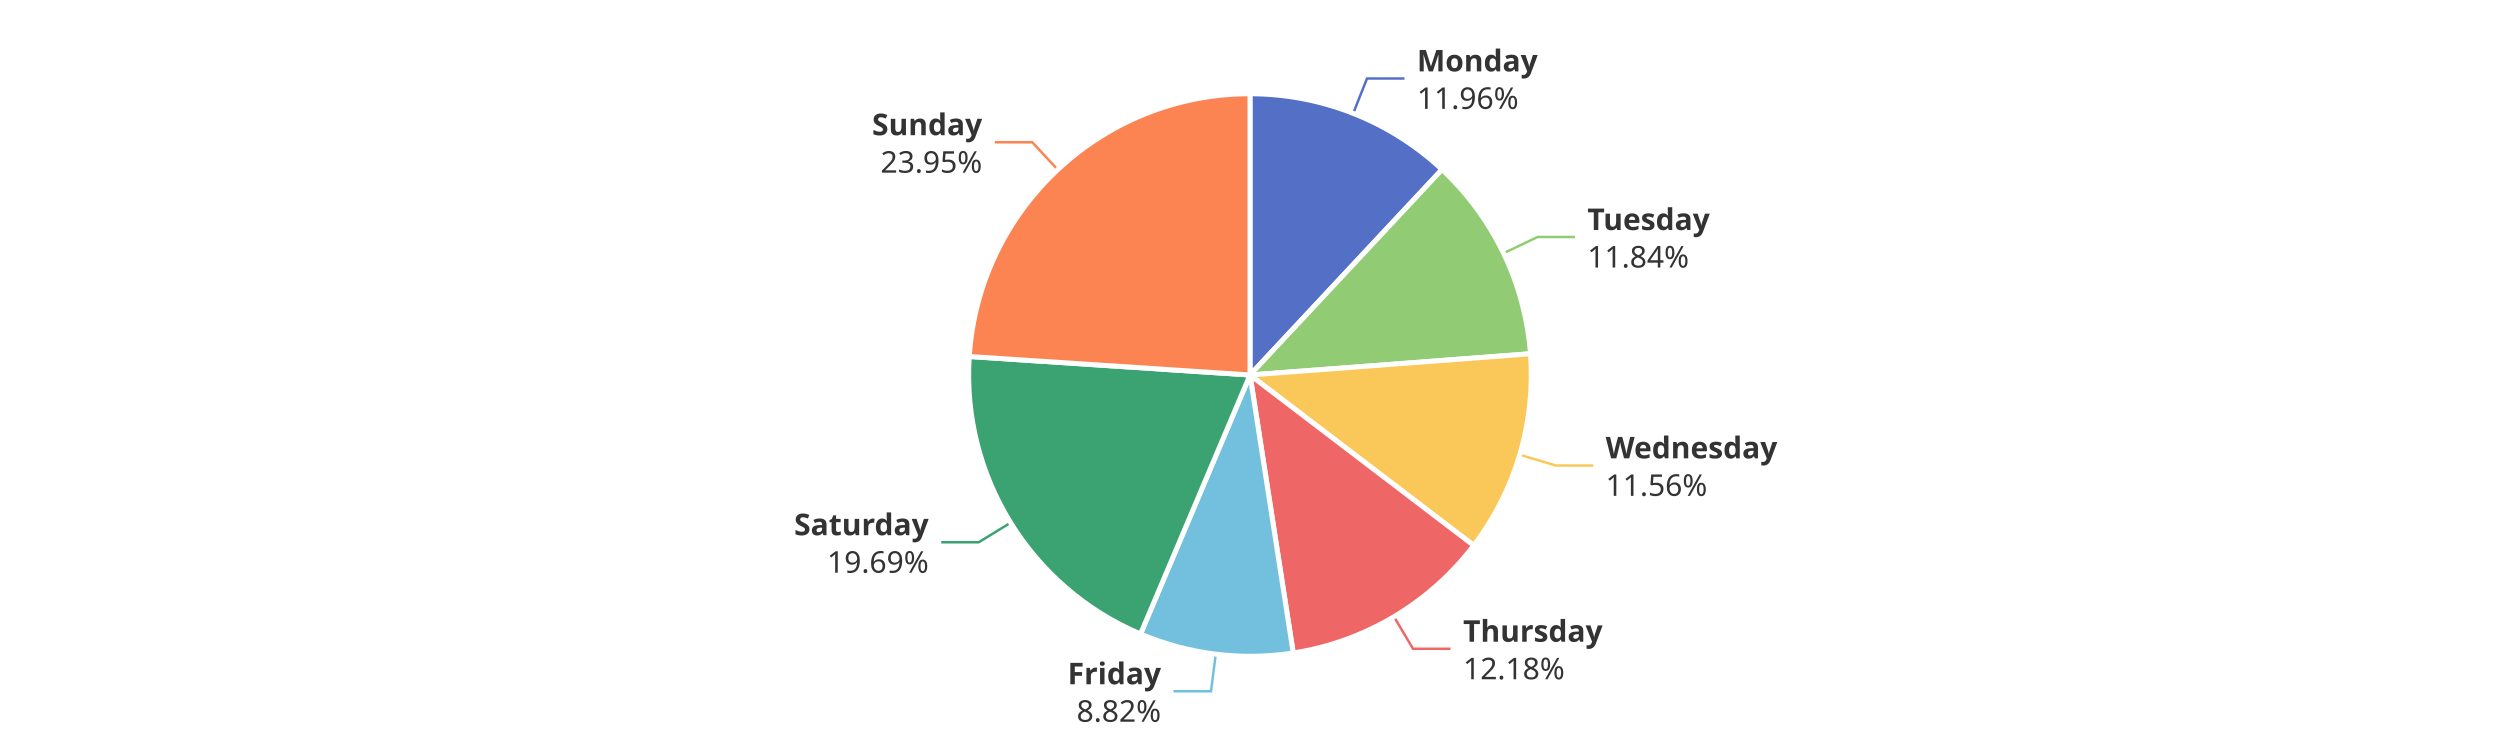
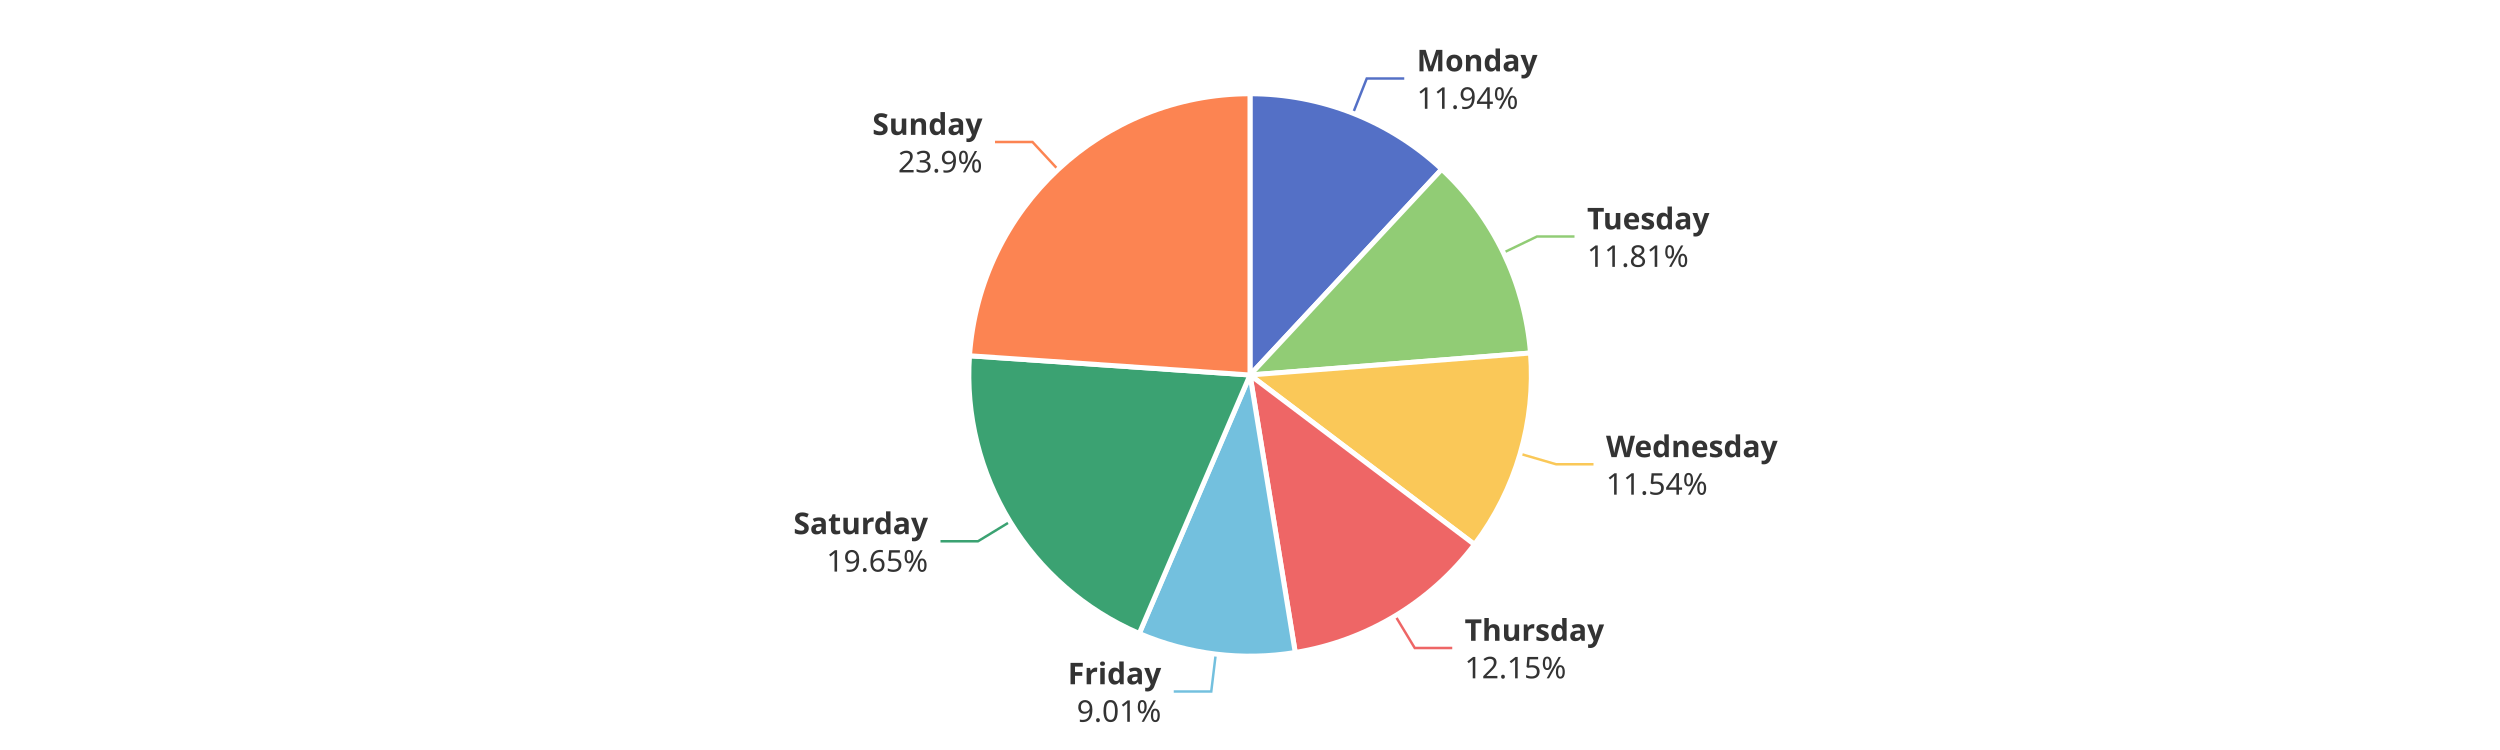
<svg xmlns="http://www.w3.org/2000/svg" width="1000" height="300" version="1.1" baseProfile="full" viewBox="0 0 1000 300">
  <rect width="1000" height="300" x="0" y="0" id="0" fill="#ffffff" />
-   <polyline points="541.3 45.3 546.8 31.4 561.8 31.4" fill="none" stroke="#5470c6" />
-   <polyline points="601.4 101.3 615 94.8 630 94.8" fill="none" stroke="#91cc75" />
-   <polyline points="607.9 181.9 622.3 186.2 637.3 186.2" fill="none" stroke="#fac858" />
-   <polyline points="557.6 246.7 565.2 259.5 580.2 259.5" fill="none" stroke="#ee6666" />
-   <polyline points="486.3 261.7 484.4 276.5 469.4 276.5" fill="none" stroke="#73c0de" />
-   <polyline points="404.2 209.1 391.5 216.9 376.5 216.9" fill="none" stroke="#3ba272" />
-   <polyline points="423.1 67.9 412.9 56.9 397.9 56.9" fill="none" stroke="#fc8452" />
-   <path d="M500 37.5A112.5 112.5 0 0 1 576.8 67.8L500 150Z" fill="#5470c6" stroke="#fff" stroke-width="2" stroke-linejoin="round" />
-   <path d="M576.8 67.8A112.5 112.5 0 0 1 612.2 141.5L500 150Z" fill="#91cc75" stroke="#fff" stroke-width="2" stroke-linejoin="round" />
-   <path d="M612.2 141.5A112.5 112.5 0 0 1 589.5 218.2L500 150Z" fill="#fac858" stroke="#fff" stroke-width="2" stroke-linejoin="round" />
-   <path d="M589.5 218.2A112.5 112.5 0 0 1 517.3 261.2L500 150Z" fill="#ee6666" stroke="#fff" stroke-width="2" stroke-linejoin="round" />
-   <path d="M517.3 261.2A112.5 112.5 0 0 1 456.2 253.6L500 150Z" fill="#73c0de" stroke="#fff" stroke-width="2" stroke-linejoin="round" />
-   <path d="M456.2 253.6A112.5 112.5 0 0 1 387.7 142.6L500 150Z" fill="#3ba272" stroke="#fff" stroke-width="2" stroke-linejoin="round" />
-   <path d="M387.7 142.6A112.5 112.5 0 0 1 500 37.5L500 150Z" fill="#fc8452" stroke="#fff" stroke-width="2" stroke-linejoin="round" />
-   <path d="M0 -15l42.8 0l0 30l-42.8 0Z" transform="translate(566.7869 31.3946)" fill="none" />
-   <text dominant-baseline="central" text-anchor="start" style="font-size:12px;font-family:sans-serif;font-weight:bold;" y="-7.5" transform="translate(566.7869 31.3946)" fill="#333" stroke="rgb(255,255,255)" stroke-width="2" paint-order="stroke" stroke-miterlimit="2">Monday</text>
-   <text dominant-baseline="central" text-anchor="start" style="font-size:12px;font-family:sans-serif;" y="7.5" transform="translate(566.7869 31.3946)" fill="#333" stroke="rgb(255,255,255)" stroke-width="2" paint-order="stroke" stroke-miterlimit="2">11.96%</text>
-   <path d="M0 -15l46.2 0l0 30l-46.2 0Z" transform="translate(634.9529 94.8449)" fill="none" />
-   <text dominant-baseline="central" text-anchor="start" style="font-size:12px;font-family:sans-serif;font-weight:bold;" y="-7.5" transform="translate(634.9529 94.8449)" fill="#333" stroke="rgb(255,255,255)" stroke-width="2" paint-order="stroke" stroke-miterlimit="2">Tuesday</text>
-   <text dominant-baseline="central" text-anchor="start" style="font-size:12px;font-family:sans-serif;" y="7.5" transform="translate(634.9529 94.8449)" fill="#333" stroke="rgb(255,255,255)" stroke-width="2" paint-order="stroke" stroke-miterlimit="2">11.84%</text>
-   <path d="M0 -15l63.6 0l0 30l-63.6 0Z" transform="translate(642.2571 186.1864)" fill="none" />
-   <text dominant-baseline="central" text-anchor="start" style="font-size:12px;font-family:sans-serif;font-weight:bold;" y="-7.5" transform="translate(642.2571 186.1864)" fill="#333" stroke="rgb(255,255,255)" stroke-width="2" paint-order="stroke" stroke-miterlimit="2">Wednesday</text>
-   <text dominant-baseline="central" text-anchor="start" style="font-size:12px;font-family:sans-serif;" y="7.5" transform="translate(642.2571 186.1864)" fill="#333" stroke="rgb(255,255,255)" stroke-width="2" paint-order="stroke" stroke-miterlimit="2">11.56%</text>
-   <path d="M0 -15l50.2 0l0 30l-50.2 0Z" transform="translate(585.2472 259.5402)" fill="none" />
-   <text dominant-baseline="central" text-anchor="start" style="font-size:12px;font-family:sans-serif;font-weight:bold;" y="-7.5" transform="translate(585.2472 259.5402)" fill="#333" stroke="rgb(255,255,255)" stroke-width="2" paint-order="stroke" stroke-miterlimit="2">Thursday</text>
-   <text dominant-baseline="central" text-anchor="start" style="font-size:12px;font-family:sans-serif;" y="7.5" transform="translate(585.2472 259.5402)" fill="#333" stroke="rgb(255,255,255)" stroke-width="2" paint-order="stroke" stroke-miterlimit="2">12.18%</text>
-   <path d="M-34.2 -15l34.2 0l0 30l-34.2 0Z" transform="translate(464.4175 276.5442)" fill="none" />
-   <text dominant-baseline="central" text-anchor="end" style="font-size:12px;font-family:sans-serif;font-weight:bold;" y="-7.5" transform="translate(464.4175 276.5442)" fill="#333" stroke="rgb(255,255,255)" stroke-width="2" paint-order="stroke" stroke-miterlimit="2">Friday</text>
-   <text dominant-baseline="central" text-anchor="end" style="font-size:12px;font-family:sans-serif;" y="7.5" transform="translate(464.4175 276.5442)" fill="#333" stroke="rgb(255,255,255)" stroke-width="2" paint-order="stroke" stroke-miterlimit="2">8.82%</text>
-   <path d="M-48.2 -15l48.2 0l0 30l-48.2 0Z" transform="translate(371.4772 216.9257)" fill="none" />
-   <text dominant-baseline="central" text-anchor="end" style="font-size:12px;font-family:sans-serif;font-weight:bold;" y="-7.5" transform="translate(371.4772 216.9257)" fill="#333" stroke="rgb(255,255,255)" stroke-width="2" paint-order="stroke" stroke-miterlimit="2">Saturday</text>
-   <text dominant-baseline="central" text-anchor="end" style="font-size:12px;font-family:sans-serif;" y="7.5" transform="translate(371.4772 216.9257)" fill="#333" stroke="rgb(255,255,255)" stroke-width="2" paint-order="stroke" stroke-miterlimit="2">19.69%</text>
-   <path d="M-40.9 -15l40.9 0l0 30l-40.9 0Z" transform="translate(392.8663 56.9195)" fill="none" />
-   <text dominant-baseline="central" text-anchor="end" style="font-size:12px;font-family:sans-serif;font-weight:bold;" y="-7.5" transform="translate(392.8663 56.9195)" fill="#333" stroke="rgb(255,255,255)" stroke-width="2" paint-order="stroke" stroke-miterlimit="2">Sunday</text>
-   <text dominant-baseline="central" text-anchor="end" style="font-size:12px;font-family:sans-serif;" y="7.5" transform="translate(392.8663 56.9195)" fill="#333" stroke="rgb(255,255,255)" stroke-width="2" paint-order="stroke" stroke-miterlimit="2">23.95%</text>
+   <polyline points="541.2 45.3 546.7 31.4 561.7 31.4" fill="none" stroke="#5470c6" />
+   <polyline points="601.3 101.1 614.8 94.6 629.8 94.6" fill="none" stroke="#91cc75" />
+   <polyline points="608 181.5 622.4 185.7 637.4 185.7" fill="none" stroke="#fac858" />
+   <polyline points="558.1 246.3 565.9 259.2 580.9 259.2" fill="none" stroke="#ee6666" />
+   <polyline points="486.3 261.7 484.5 276.6 469.5 276.6" fill="none" stroke="#73c0de" />
+   <polyline points="404 208.7 391.2 216.5 376.2 216.5" fill="none" stroke="#3ba272" />
+   <polyline points="423.2 67.8 413 56.8 398 56.8" fill="none" stroke="#fc8452" />
+   <path d="M500 37.5A112.5 112.5 0 0 1 576.7 67.7L500 150Z" fill="#5470c6" stroke="#fff" stroke-width="2" stroke-linejoin="round" />
+   <path d="M576.7 67.7A112.5 112.5 0 0 1 612.2 141.2L500 150Z" fill="#91cc75" stroke="#fff" stroke-width="2" stroke-linejoin="round" />
+   <path d="M612.2 141.2A112.5 112.5 0 0 1 589.8 217.8L500 150Z" fill="#fac858" stroke="#fff" stroke-width="2" stroke-linejoin="round" />
+   <path d="M589.8 217.8A112.5 112.5 0 0 1 518.1 261L500 150Z" fill="#ee6666" stroke="#fff" stroke-width="2" stroke-linejoin="round" />
+   <path d="M518.1 261A112.5 112.5 0 0 1 455.7 253.4L500 150Z" fill="#73c0de" stroke="#fff" stroke-width="2" stroke-linejoin="round" />
+   <path d="M455.7 253.4A112.5 112.5 0 0 1 387.8 142.3L500 150Z" fill="#3ba272" stroke="#fff" stroke-width="2" stroke-linejoin="round" />
+   <path d="M387.8 142.3A112.5 112.5 0 0 1 500 37.5L500 150Z" fill="#fc8452" stroke="#fff" stroke-width="2" stroke-linejoin="round" />
+   <path d="M0 -15l42.8 0l0 30l-42.8 0Z" transform="translate(566.7079 31.3635)" fill="none" />
+   <text dominant-baseline="central" text-anchor="start" style="font-size:12px;font-family:sans-serif;font-weight:bold;" y="-7.5" transform="translate(566.7079 31.3635)" fill="#333" stroke="rgb(255,255,255)" stroke-width="2" paint-order="stroke" stroke-miterlimit="2">Monday</text>
+   <text dominant-baseline="central" text-anchor="start" style="font-size:12px;font-family:sans-serif;" y="7.5" transform="translate(566.7079 31.3635)" fill="#333" stroke="rgb(255,255,255)" stroke-width="2" paint-order="stroke" stroke-miterlimit="2">11.94%</text>
+   <path d="M0 -15l46.2 0l0 30l-46.2 0Z" transform="translate(634.8251 94.5793)" fill="none" />
+   <text dominant-baseline="central" text-anchor="start" style="font-size:12px;font-family:sans-serif;font-weight:bold;" y="-7.5" transform="translate(634.8251 94.5793)" fill="#333" stroke="rgb(255,255,255)" stroke-width="2" paint-order="stroke" stroke-miterlimit="2">Tuesday</text>
+   <text dominant-baseline="central" text-anchor="start" style="font-size:12px;font-family:sans-serif;" y="7.5" transform="translate(634.8251 94.5793)" fill="#333" stroke="rgb(255,255,255)" stroke-width="2" paint-order="stroke" stroke-miterlimit="2">11.81%</text>
+   <path d="M0 -15l63.6 0l0 30l-63.6 0Z" transform="translate(642.3993 185.7025)" fill="none" />
+   <text dominant-baseline="central" text-anchor="start" style="font-size:12px;font-family:sans-serif;font-weight:bold;" y="-7.5" transform="translate(642.3993 185.7025)" fill="#333" stroke="rgb(255,255,255)" stroke-width="2" paint-order="stroke" stroke-miterlimit="2">Wednesday</text>
+   <text dominant-baseline="central" text-anchor="start" style="font-size:12px;font-family:sans-serif;" y="7.5" transform="translate(642.3993 185.7025)" fill="#333" stroke="rgb(255,255,255)" stroke-width="2" paint-order="stroke" stroke-miterlimit="2">11.54%</text>
+   <path d="M0 -15l50.2 0l0 30l-50.2 0Z" transform="translate(585.8597 259.173)" fill="none" />
+   <text dominant-baseline="central" text-anchor="start" style="font-size:12px;font-family:sans-serif;font-weight:bold;" y="-7.5" transform="translate(585.8597 259.173)" fill="#333" stroke="rgb(255,255,255)" stroke-width="2" paint-order="stroke" stroke-miterlimit="2">Thursday</text>
+   <text dominant-baseline="central" text-anchor="start" style="font-size:12px;font-family:sans-serif;" y="7.5" transform="translate(585.8597 259.173)" fill="#333" stroke="rgb(255,255,255)" stroke-width="2" paint-order="stroke" stroke-miterlimit="2">12.15%</text>
+   <path d="M-34.2 -15l34.2 0l0 30l-34.2 0Z" transform="translate(464.4985 276.5542)" fill="none" />
+   <text dominant-baseline="central" text-anchor="end" style="font-size:12px;font-family:sans-serif;font-weight:bold;" y="-7.5" transform="translate(464.4985 276.5542)" fill="#333" stroke="rgb(255,255,255)" stroke-width="2" paint-order="stroke" stroke-miterlimit="2">Friday</text>
+   <text dominant-baseline="central" text-anchor="end" style="font-size:12px;font-family:sans-serif;" y="7.5" transform="translate(464.4985 276.5542)" fill="#333" stroke="rgb(255,255,255)" stroke-width="2" paint-order="stroke" stroke-miterlimit="2">9.01%</text>
+   <path d="M-48.2 -15l48.2 0l0 30l-48.2 0Z" transform="translate(371.2115 216.493)" fill="none" />
+   <text dominant-baseline="central" text-anchor="end" style="font-size:12px;font-family:sans-serif;font-weight:bold;" y="-7.5" transform="translate(371.2115 216.493)" fill="#333" stroke="rgb(255,255,255)" stroke-width="2" paint-order="stroke" stroke-miterlimit="2">Saturday</text>
+   <text dominant-baseline="central" text-anchor="end" style="font-size:12px;font-family:sans-serif;" y="7.5" transform="translate(371.2115 216.493)" fill="#333" stroke="rgb(255,255,255)" stroke-width="2" paint-order="stroke" stroke-miterlimit="2">19.65%</text>
+   <path d="M-40.9 -15l40.9 0l0 30l-40.9 0Z" transform="translate(392.9904 56.8036)" fill="none" />
+   <text dominant-baseline="central" text-anchor="end" style="font-size:12px;font-family:sans-serif;font-weight:bold;" y="-7.5" transform="translate(392.9904 56.8036)" fill="#333" stroke="rgb(255,255,255)" stroke-width="2" paint-order="stroke" stroke-miterlimit="2">Sunday</text>
+   <text dominant-baseline="central" text-anchor="end" style="font-size:12px;font-family:sans-serif;" y="7.5" transform="translate(392.9904 56.8036)" fill="#333" stroke="rgb(255,255,255)" stroke-width="2" paint-order="stroke" stroke-miterlimit="2">23.9%</text>
</svg>
